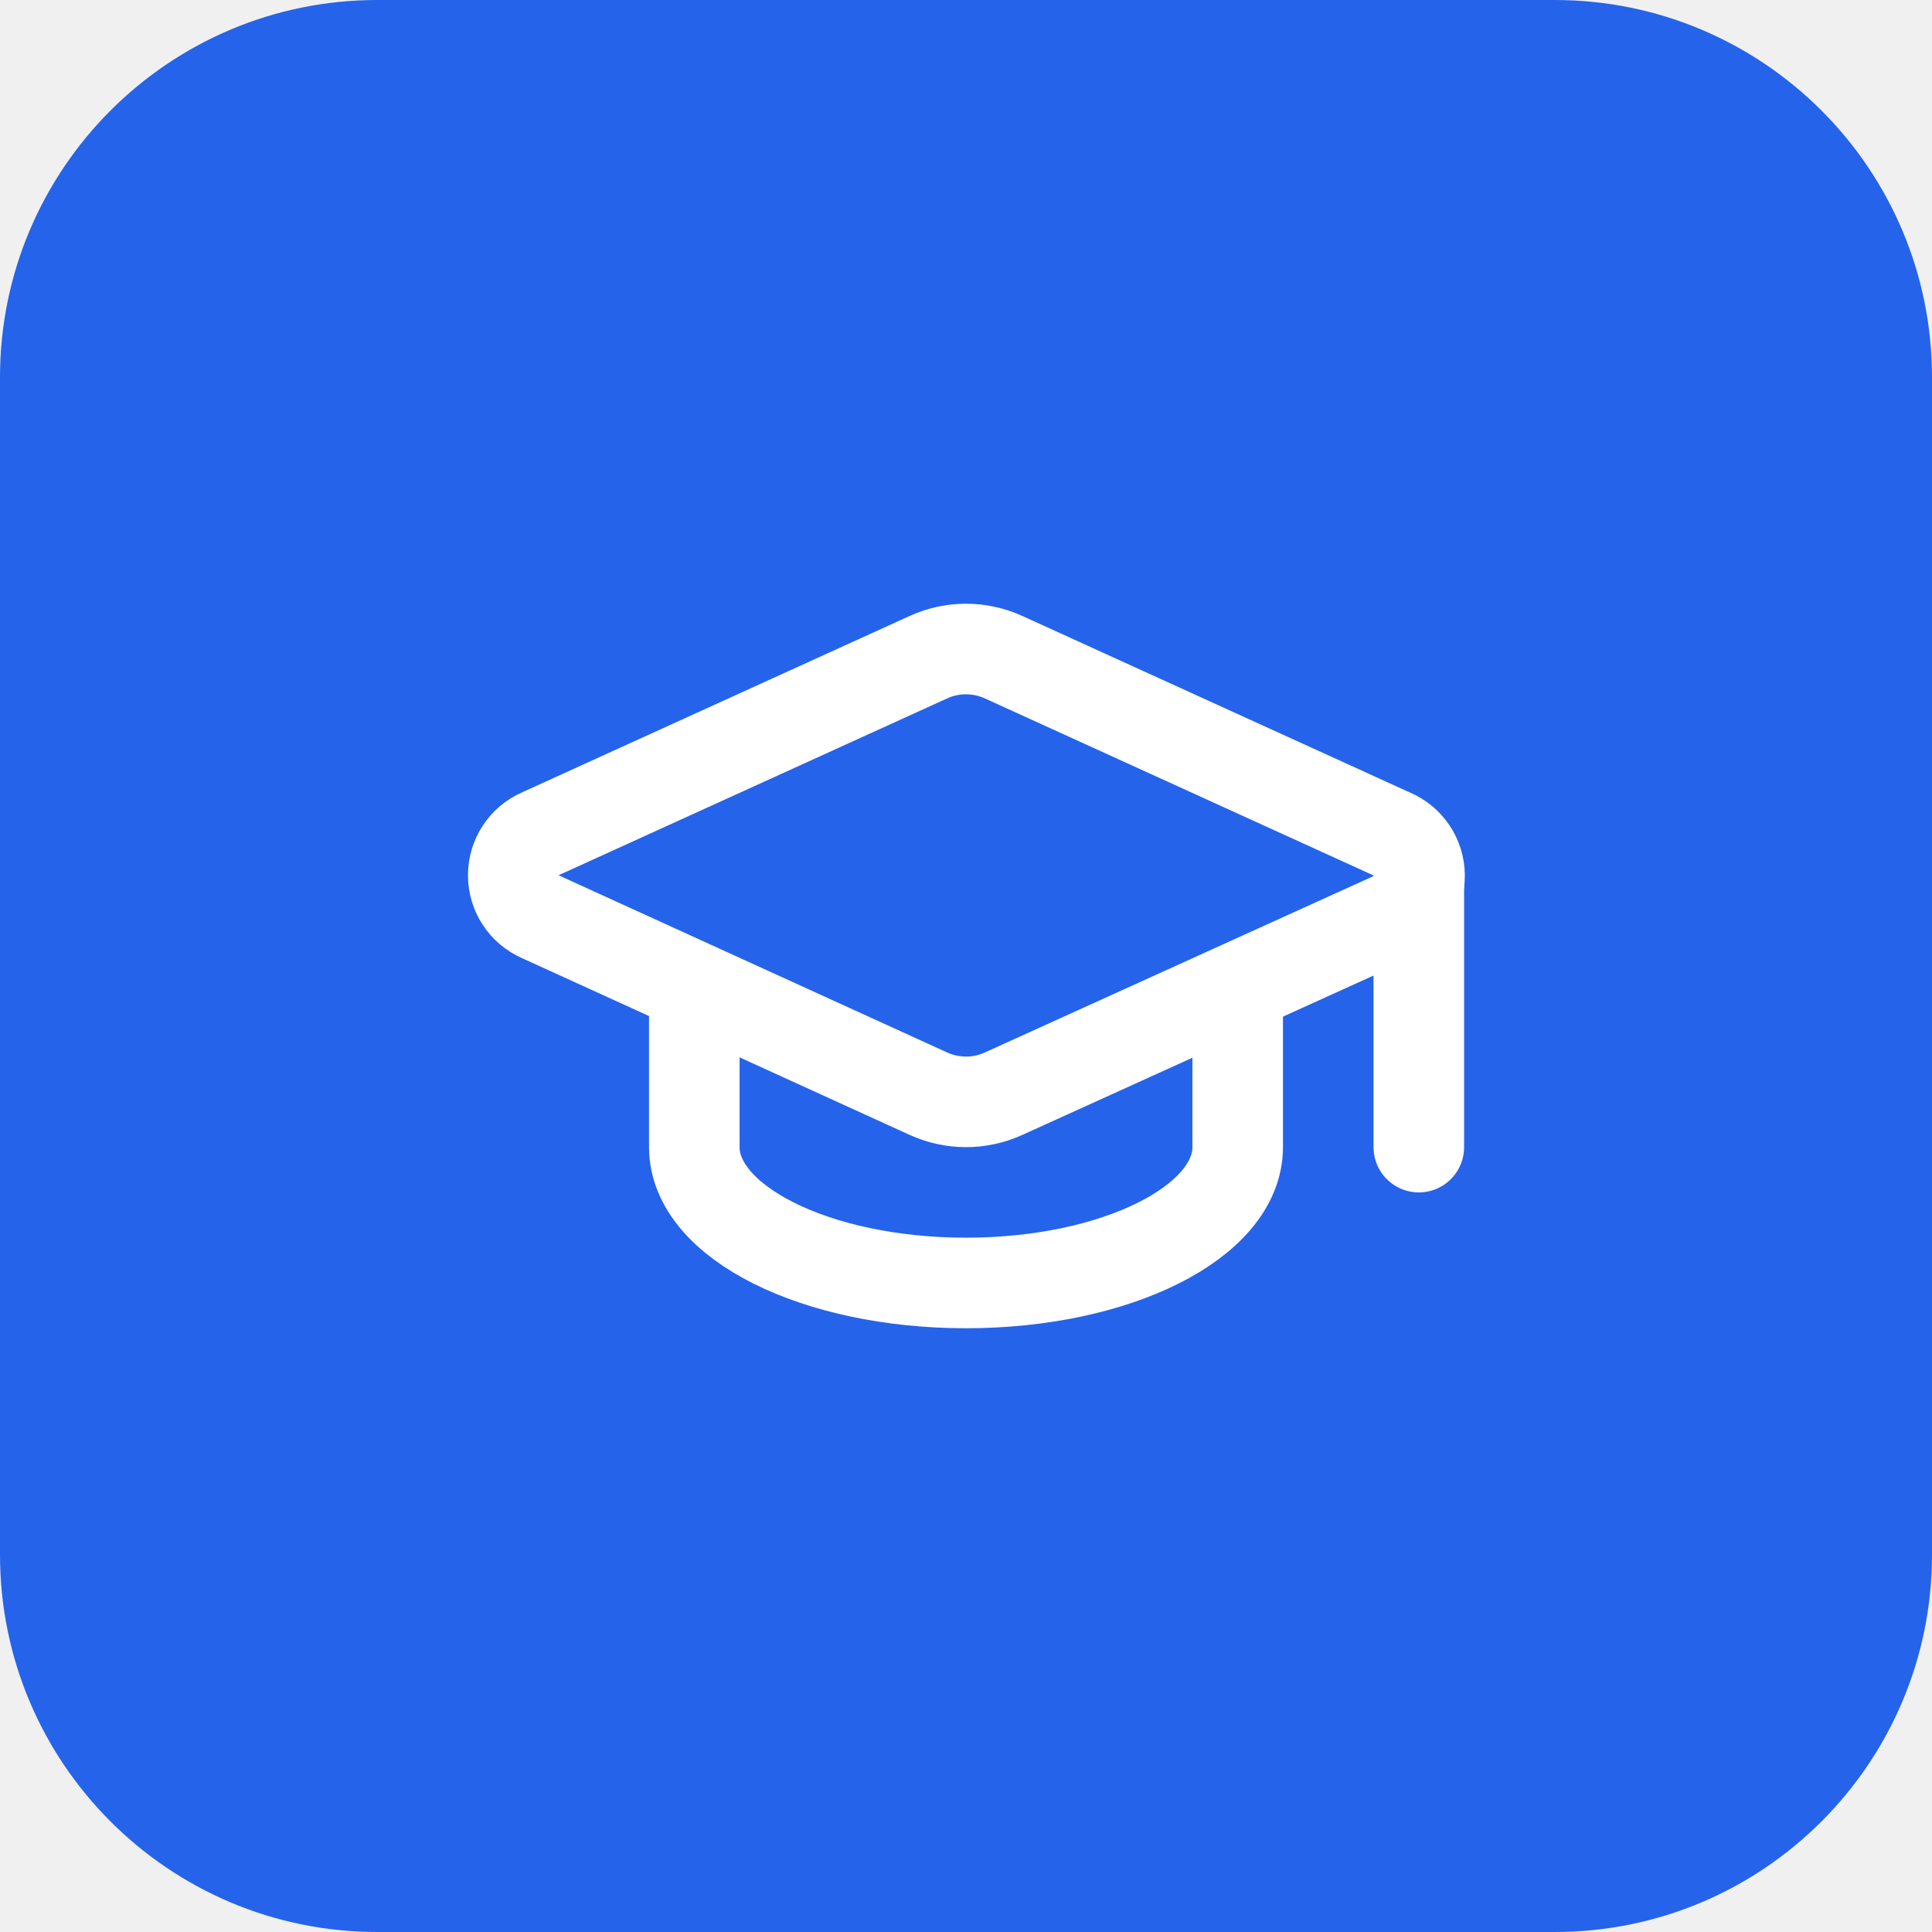
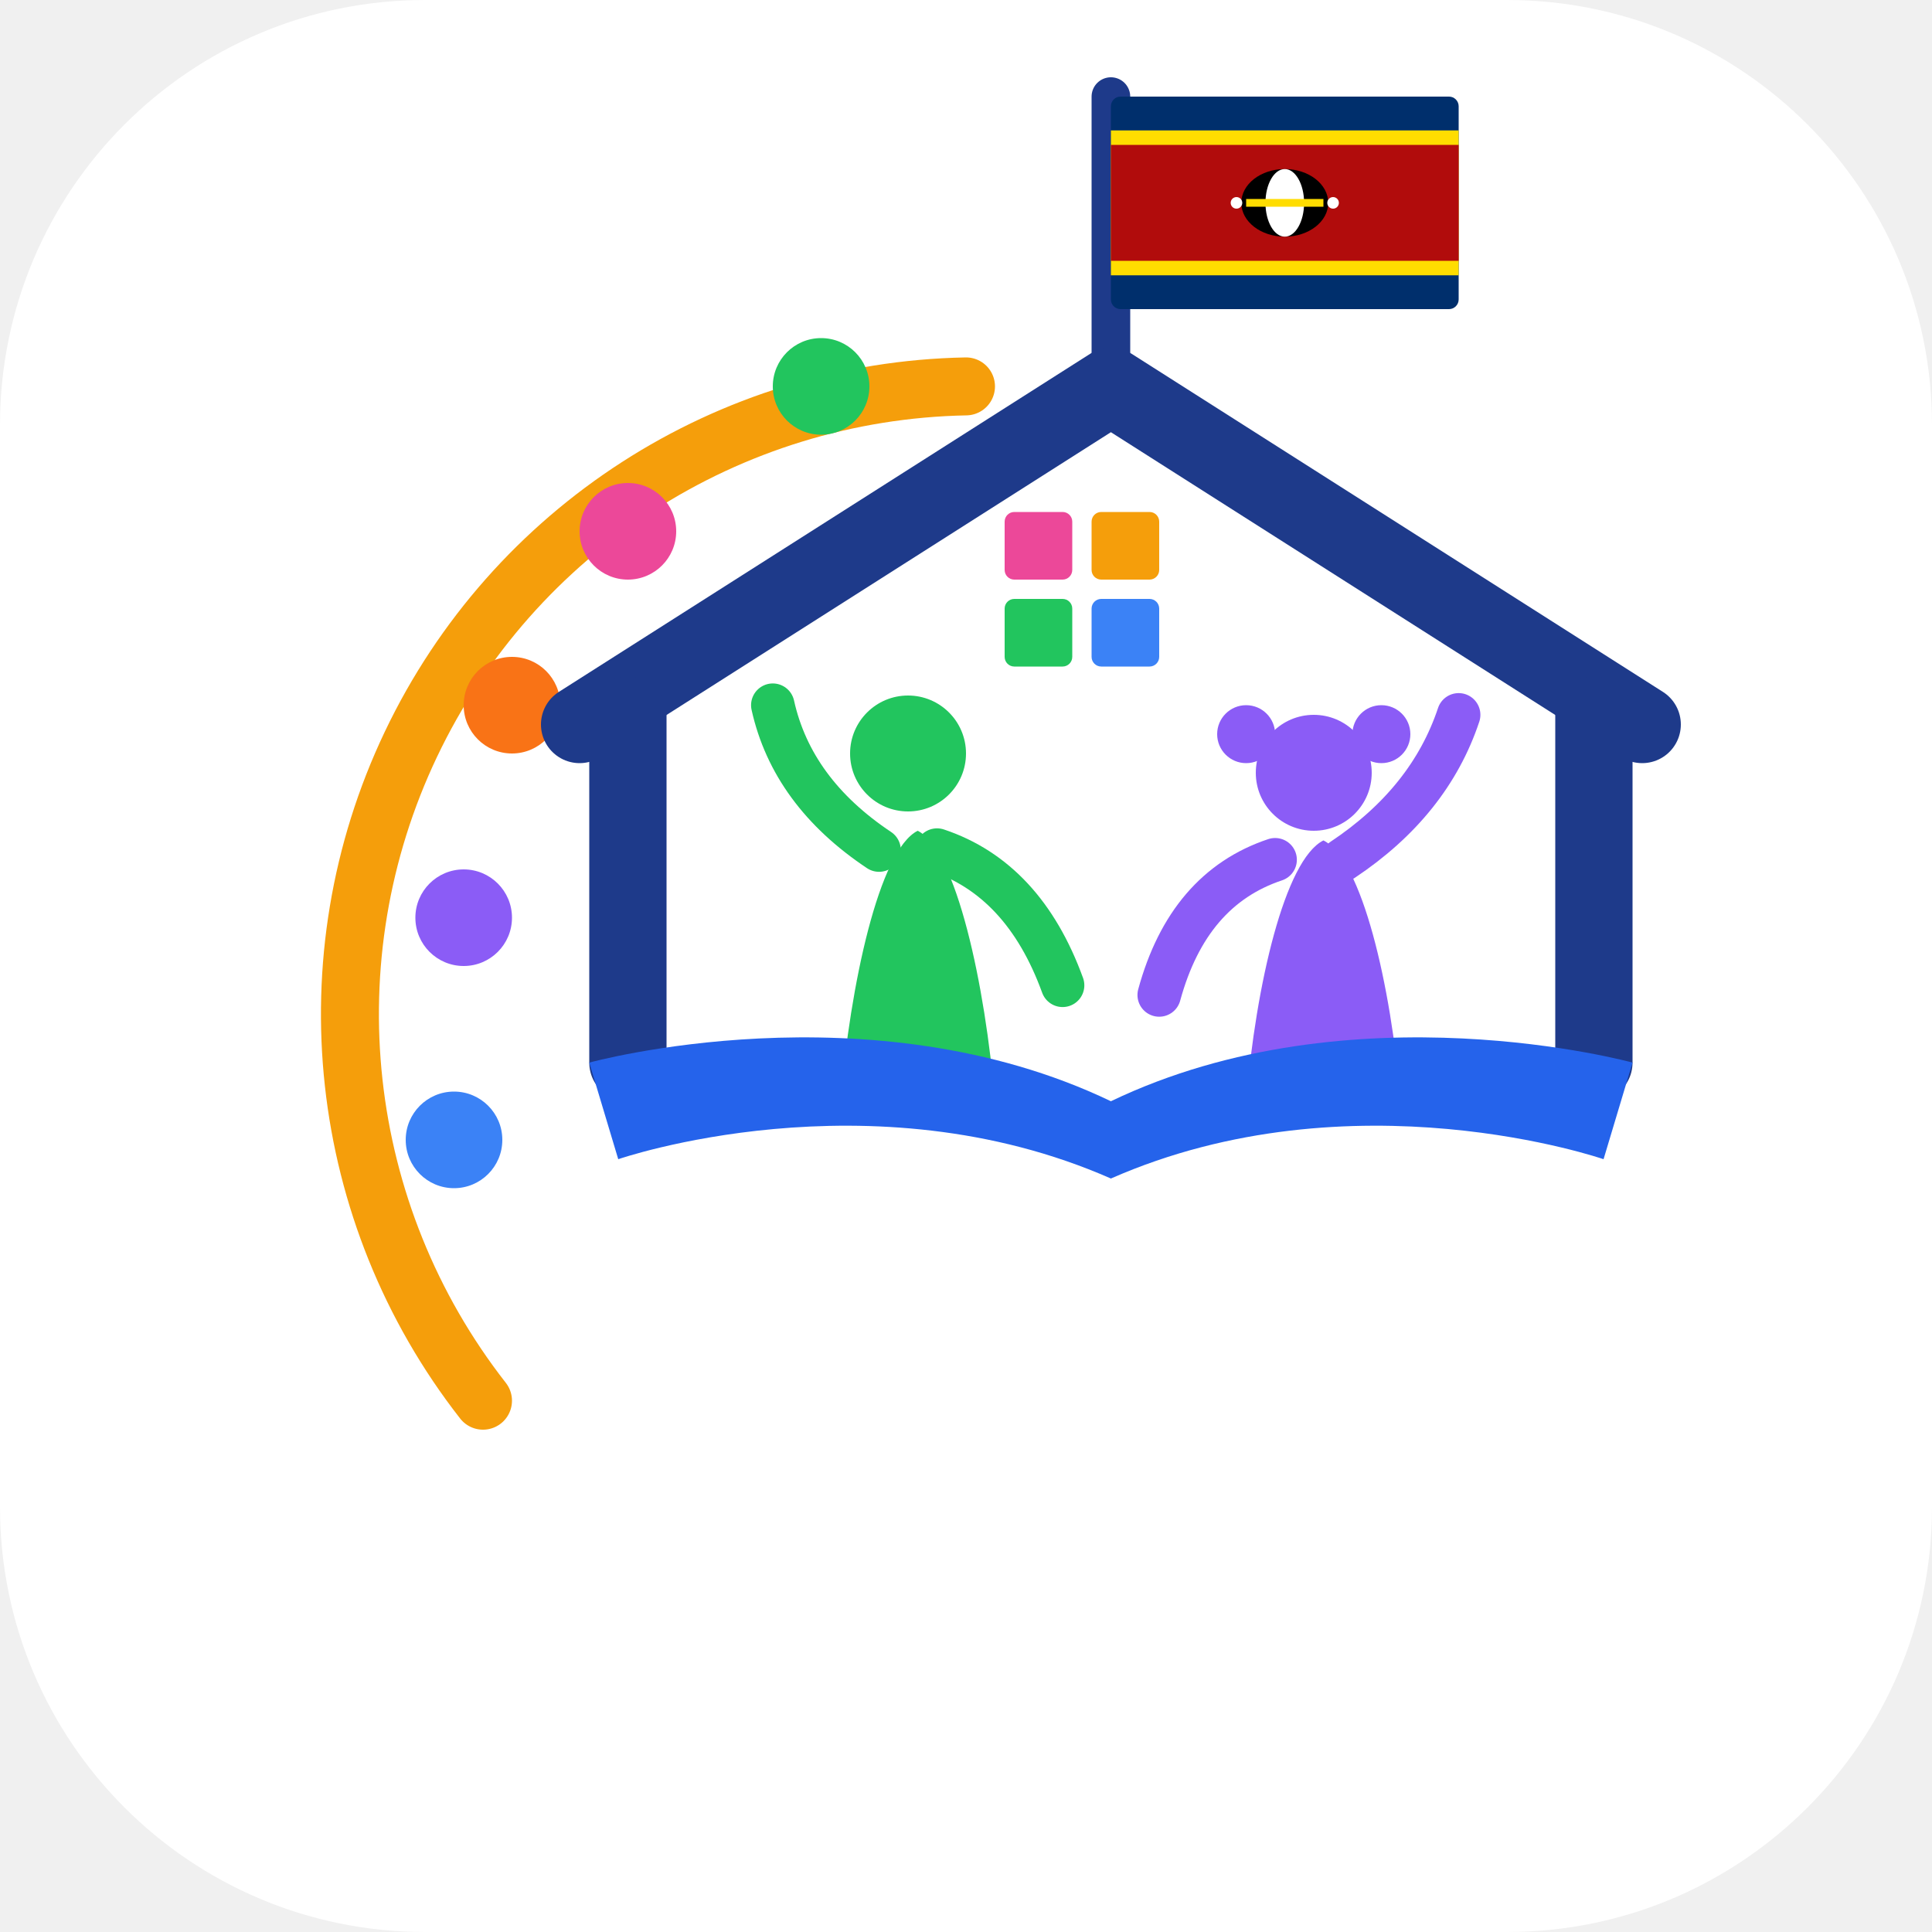
- <svg xmlns="http://www.w3.org/2000/svg" viewBox="0 0 512 512">
-   <rect width="512" height="512" rx="100" fill="#2563eb" />
-   <g transform="translate(112, 112) scale(12)" stroke="#ffffff" stroke-width="2" stroke-linecap="round" stroke-linejoin="round" fill="none">
-     <path d="M21.42 10.922a1 1 0 0 0-.019-1.838L12.83 5.18a2 2 0 0 0-1.66 0L2.6 9.08a1 1 0 0 0 0 1.832l8.57 3.908a2 2 0 0 0 1.66 0z" />
-     <path d="M22 10v6" />
-     <path d="M6 12.5V16a6 3 0 0 0 12 0v-3.5" />
+ <svg xmlns="http://www.w3.org/2000/svg" viewBox="0 0 200 200">
+   <rect width="200" height="200" rx="44" fill="#ffffff" />
+   <path d="M 50 145 A 65 65 0 0 1 100 40" fill="none" stroke="#f59e0b" stroke-width="6" stroke-linecap="round" />
+ 
+   {/* Five Colorful Circular Dots along the arch */}
+   <circle cx="85" cy="40" r="5" fill="#22c55e" />
+   <circle cx="65" cy="55" r="5" fill="#ec4899" />
+   <circle cx="53" cy="73" r="5" fill="#f97316" />
+   <circle cx="48" cy="95" r="5" fill="#8b5cf6" />
+   <circle cx="47" cy="118" r="5" fill="#3b82f6" />
+ 
+   {/* Eswatini Flag on Top of the Roof */}
+   {/* Flagpole */}
+   <line x1="115" y1="40" x2="115" y2="10" stroke="#1e3a8a" stroke-width="4" stroke-linecap="round" />
+   {/* Flag Canvas */}
+   <g transform="translate(115, 10)">
+     {/* Blue bands (top and bottom) */}
+     <rect x="0" y="0" width="36" height="22" fill="#002f6c" rx="1" />
+     {/* Yellow inner lines */}
+     <rect x="0" y="3.5" width="36" height="15" fill="#ffdd00" />
+     {/* Crimson red center */}
+     <rect x="0" y="5" width="36" height="12" fill="#b10c0c" />
+     {/* Simplified Eswatini Shield */}
+     <ellipse cx="18" cy="11" rx="4.5" ry="3.5" fill="#000000" />
+     <ellipse cx="18" cy="11" rx="2" ry="3.5" fill="#ffffff" />
+     <line x1="14" y1="11" x2="22" y2="11" stroke="#ffdd00" stroke-width="0.8" />
+     {/* Tiny staff circles */}
+     <circle cx="13" cy="11" r="0.6" fill="#ffffff" />
+     <circle cx="23" cy="11" r="0.6" fill="#ffffff" />
  </g>
+ 
+   {/* House Roof (Blue) */}
+   <path d="M 60 75 L 115 40 L 170 75" fill="none" stroke="#1e3a8a" stroke-width="8" stroke-linecap="round" stroke-linejoin="round" />
+   {/* Right Wall of House */}
+   <path d="M 165 74 L 165 110" stroke="#1e3a8a" stroke-width="8" stroke-linecap="round" />
+   {/* Left Wall of House */}
+   <path d="M 65 74 L 65 110" stroke="#1e3a8a" stroke-width="8" stroke-linecap="round" />
+ 
+   {/* Four Colorful Window Panes */}
+   <g transform="translate(0, 2)">
+     <rect x="104" y="51" width="7" height="7" fill="#ec4899" rx="1" />
+     <rect x="113" y="51" width="7" height="7" fill="#f59e0b" rx="1" />
+     <rect x="104" y="60" width="7" height="7" fill="#22c55e" rx="1" />
+     <rect x="113" y="60" width="7" height="7" fill="#3b82f6" rx="1" />
+   </g>
+ 
+   {/* Waving Boy (Green) inside house */}
+   <g>
+     {/* Head */}
+     <circle cx="94" cy="78" r="6" fill="#22c55e" />
+     {/* Body */}
+     <path d="M 87 114 C 88 102 91 88 95 86 C 99 88 102 102 103 114 Z" fill="#22c55e" />
+     {/* Left Arm waving up */}
+     <path d="M 91 88 Q 82 82 80 73" fill="none" stroke="#22c55e" stroke-width="4.5" stroke-linecap="round" />
+     {/* Right Arm */}
+     <path d="M 97 88 Q 106 91 110 102" fill="none" stroke="#22c55e" stroke-width="4.5" stroke-linecap="round" />
+   </g>
+ 
+   {/* Waving Girl (Purple) inside house */}
+   <g>
+     {/* Head */}
+     <circle cx="136" cy="80" r="6" fill="#8b5cf6" />
+     {/* Ponytails */}
+     <circle cx="129" cy="76" r="3" fill="#8b5cf6" />
+     <circle cx="143" cy="76" r="3" fill="#8b5cf6" />
+     {/* Body */}
+     <path d="M 129 114 C 130 102 133 89 137 87 C 141 89 144 102 145 114 Z" fill="#8b5cf6" />
+     {/* Left Arm */}
+     <path d="M 132 89 Q 123 92 120 103" fill="none" stroke="#8b5cf6" stroke-width="4.5" stroke-linecap="round" />
+     {/* Right Arm waving up */}
+     <path d="M 139 89 Q 148 83 151 74" fill="none" stroke="#8b5cf6" stroke-width="4.5" stroke-linecap="round" />
+   </g>
+ 
+   {/* Open Book at the bottom in Blue */}
+   <path d="M 115 114 C 90 102 61 110 61 110 L 64 120 C 64 120 90 111 115 122 C 140 111 166 120 166 120 L 169 110 C 169 110 140 102 115 114 Z" fill="#2563eb" />
</svg>
